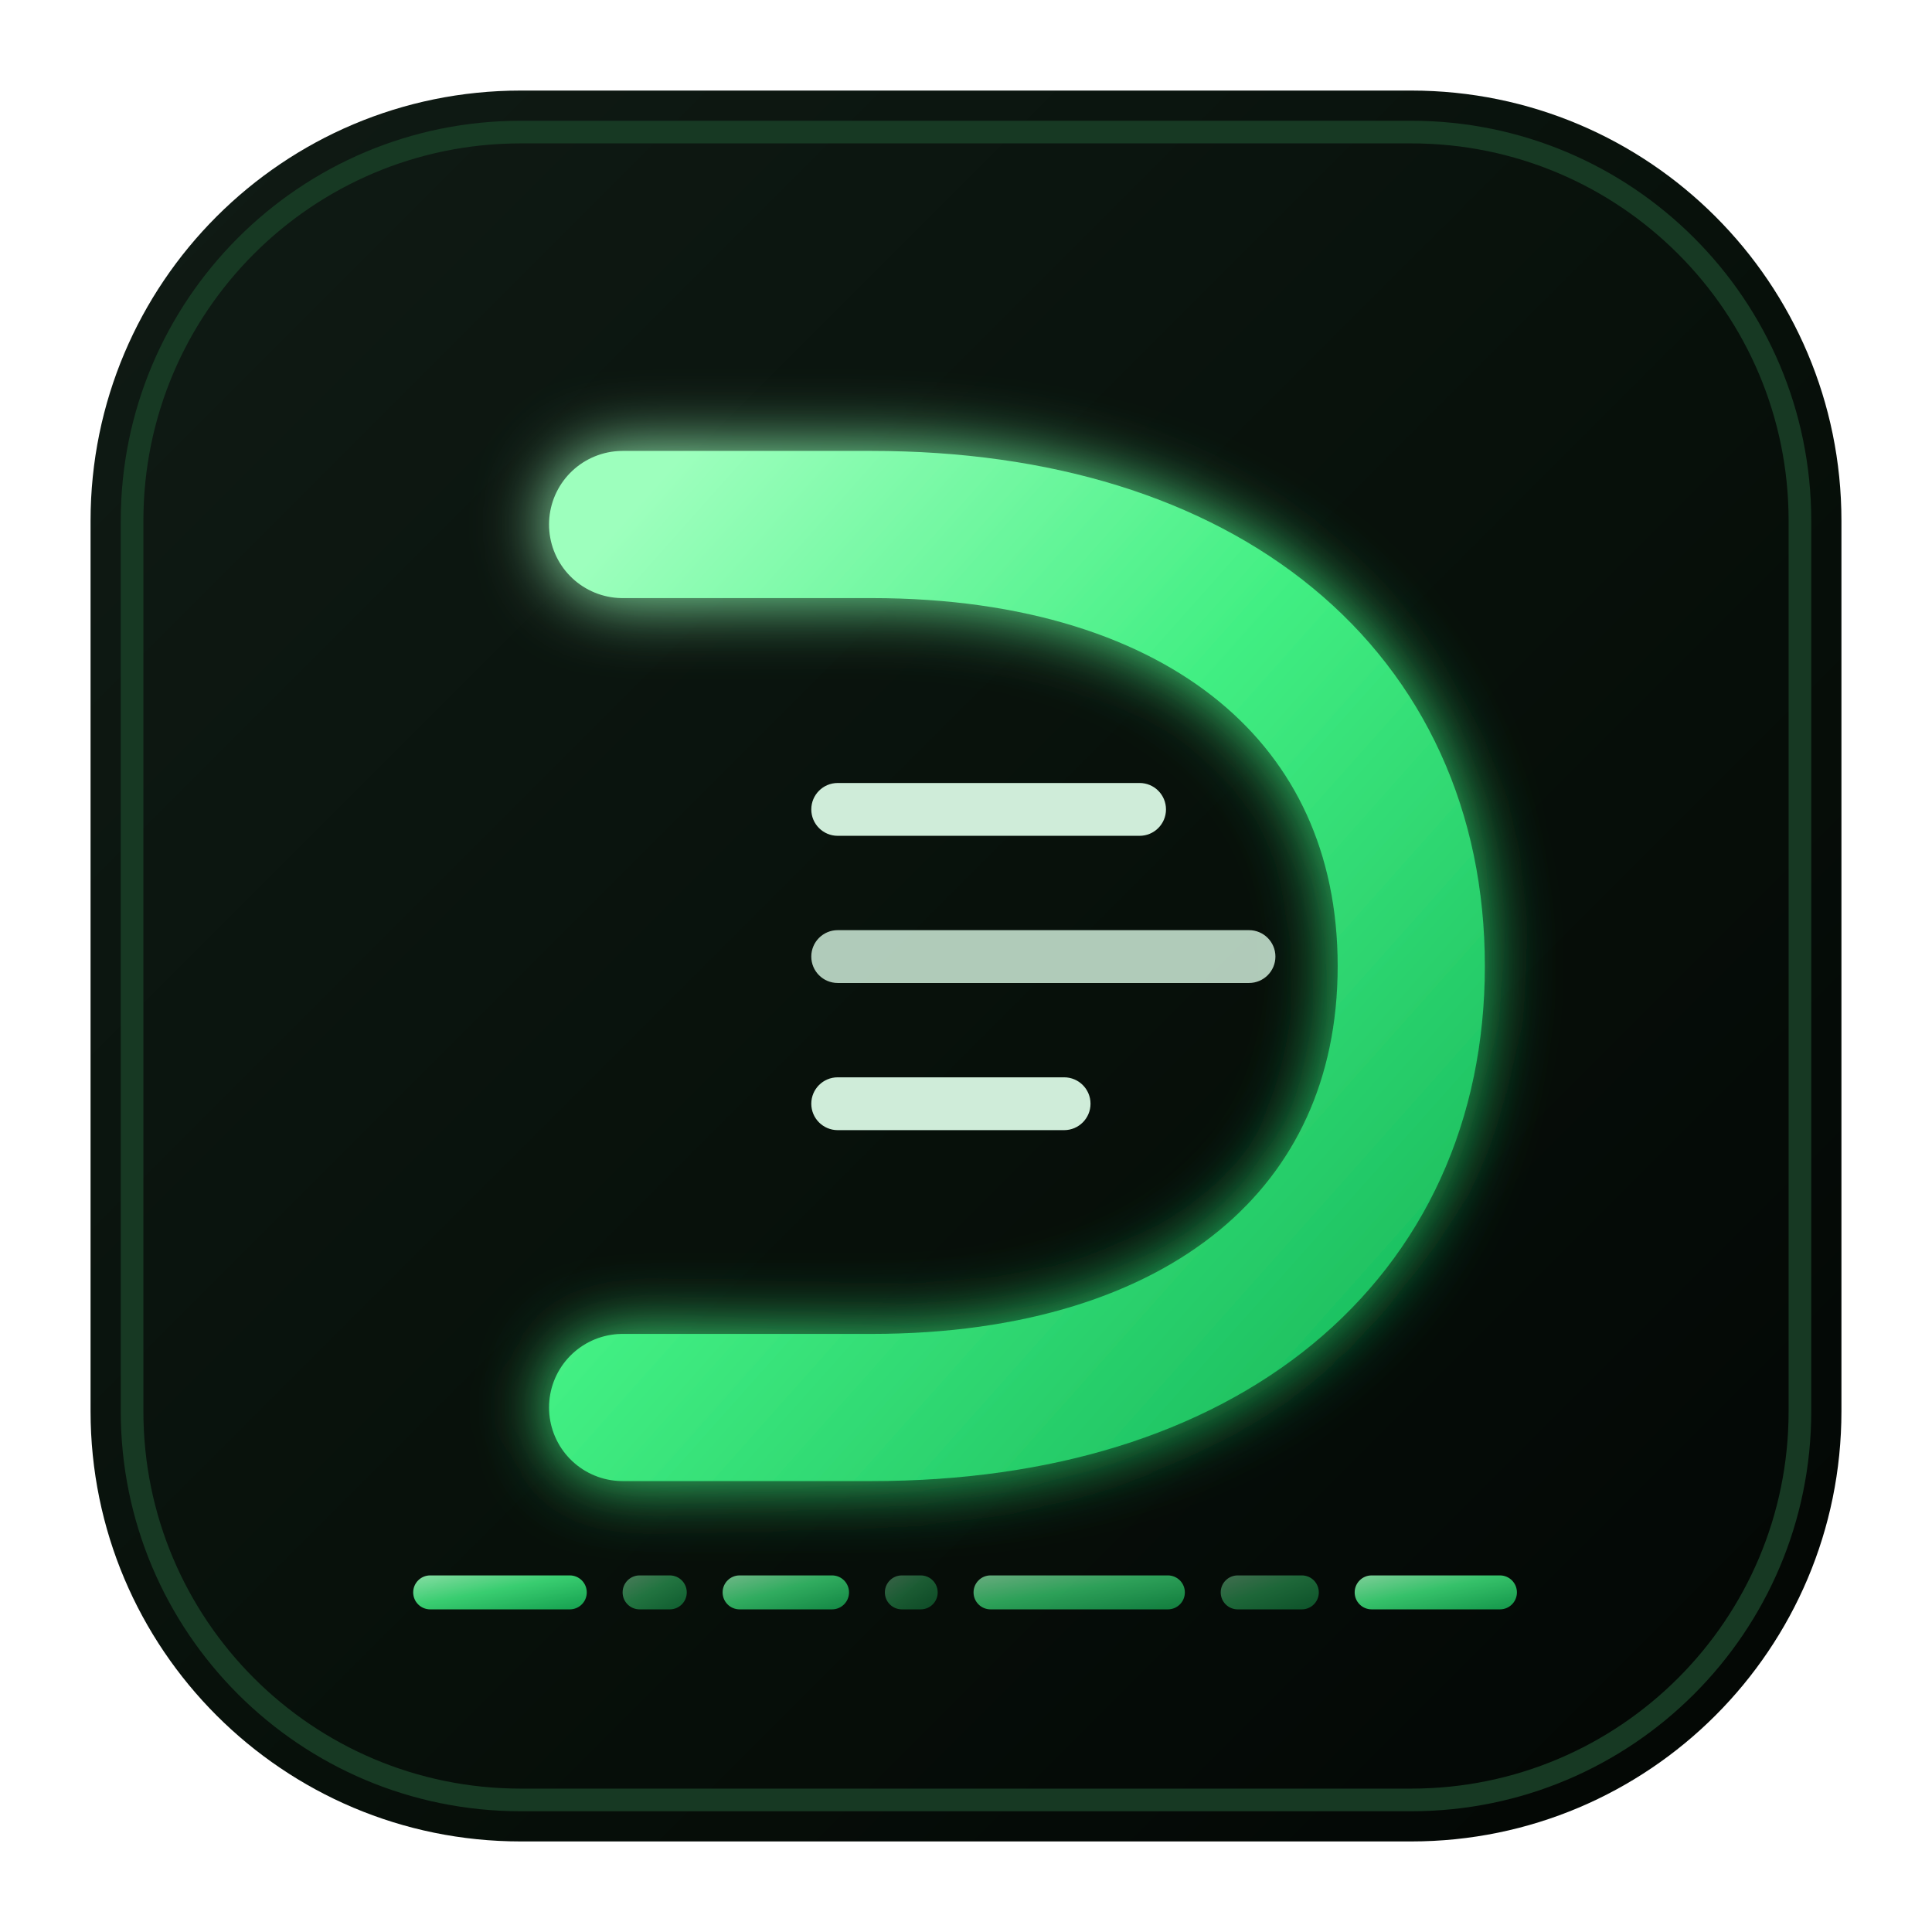
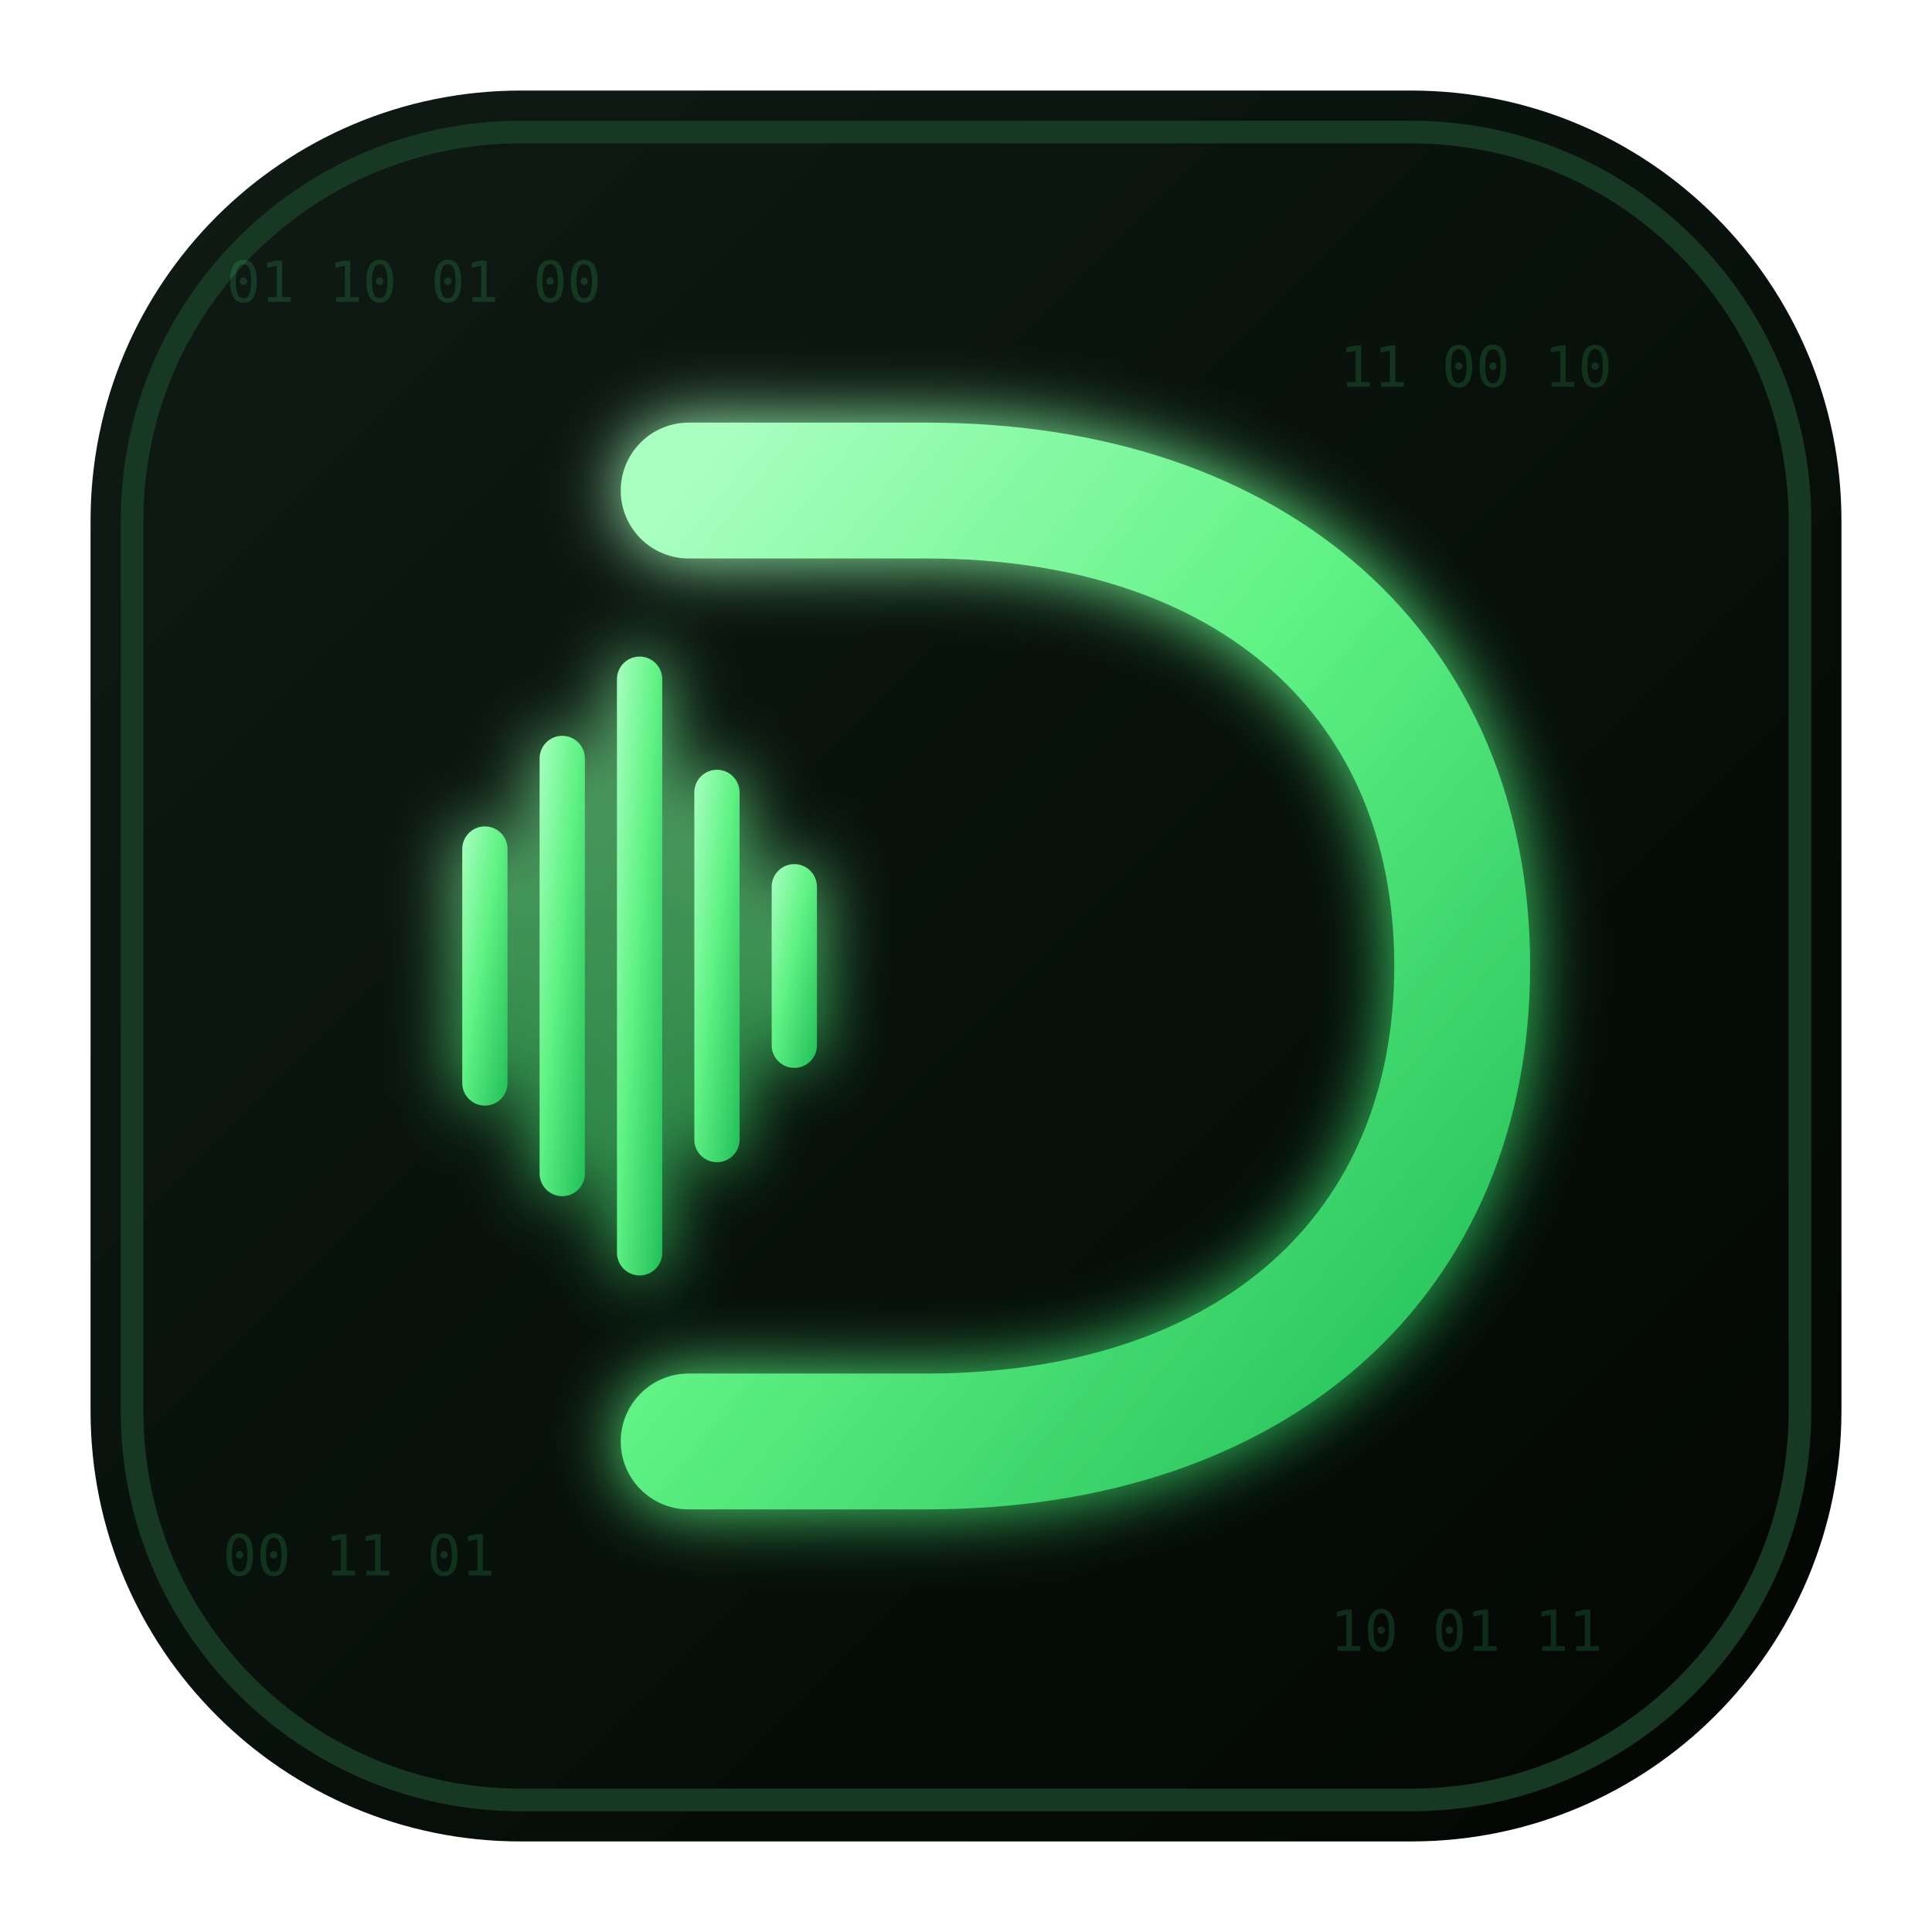
<svg xmlns="http://www.w3.org/2000/svg" viewBox="0 0 1024 1024" role="img" aria-labelledby="title desc">
  <defs>
    <linearGradient id="bg" x1="0" y1="0" x2="1" y2="1">
      <stop offset="0" stop-color="#101b15" />
      <stop offset="0.55" stop-color="#07100a" />
      <stop offset="1" stop-color="#030604" />
    </linearGradient>
    <linearGradient id="green" x1="0" y1="0" x2="1" y2="1">
-       <stop offset="0" stop-color="#9dffbd" />
-       <stop offset="0.45" stop-color="#42ef83" />
-       <stop offset="1" stop-color="#17b95b" />
+       <stop offset="0" stop-color="#a8ffbf" />
+       <stop offset="0.45" stop-color="#60f285" />
+       <stop offset="1" stop-color="#21bf58" />
    </linearGradient>
    <filter id="glow" x="-40%" y="-40%" width="180%" height="180%">
      <feGaussianBlur stdDeviation="18" result="blur" />
      <feMerge>
        <feMergeNode in="blur" />
        <feMergeNode in="SourceGraphic" />
      </feMerge>
    </filter>
  </defs>
  <rect x="48" y="48" width="928" height="928" rx="228" fill="url(#bg)" />
  <rect x="70" y="70" width="884" height="884" rx="206" fill="none" stroke="#173923" stroke-width="12" />
+   <g opacity="0.16" fill="#42ef83" font-family="ui-monospace, SFMono-Regular, Menlo, monospace" font-size="30">
+     <text x="120" y="160">01 10 01 00</text>
+     <text x="710" y="205">11 00 10</text>
+     <text x="118" y="835">00 11 01</text>
+     <text x="705" y="875">10 01 11</text>
+   </g>
  <g filter="url(#glow)" fill="none" stroke="url(#green)" stroke-linecap="round" stroke-linejoin="round">
-     <path d="M330 278v468" stroke-width="78" />
-     <path d="M330 278h132c176 0 286 92 286 234S638 746 462 746H330" stroke-width="78" />
+     <path d="M365 260v504" stroke-width="72" />
+     <path d="M365 260h126c174 0 284 99 284 252S665 764 491 764H365" stroke-width="72" />
  </g>
-   <g fill="#dfffea">
-     <rect x="430" y="415" width="188" height="28" rx="14" opacity="0.92" />
-     <rect x="430" y="493" width="246" height="28" rx="14" opacity="0.78" />
-     <rect x="430" y="571" width="148" height="28" rx="14" opacity="0.92" />
-   </g>
-   <g fill="url(#green)">
-     <rect x="219" y="835" width="92" height="18" rx="9" opacity="0.85" />
-     <rect x="330" y="835" width="34" height="18" rx="9" opacity="0.45" />
-     <rect x="383" y="835" width="67" height="18" rx="9" opacity="0.7" />
-     <rect x="469" y="835" width="28" height="18" rx="9" opacity="0.35" />
-     <rect x="516" y="835" width="112" height="18" rx="9" opacity="0.65" />
-     <rect x="647" y="835" width="52" height="18" rx="9" opacity="0.4" />
-     <rect x="718" y="835" width="86" height="18" rx="9" opacity="0.8" />
+   <g fill="url(#green)" filter="url(#glow)">
+     <rect x="245" y="438" width="24" height="148" rx="12" />
+     <rect x="286" y="390" width="24" height="244" rx="12" />
+     <rect x="327" y="348" width="24" height="328" rx="12" />
+     <rect x="368" y="408" width="24" height="208" rx="12" />
+     <rect x="409" y="458" width="24" height="108" rx="12" />
  </g>
</svg>
